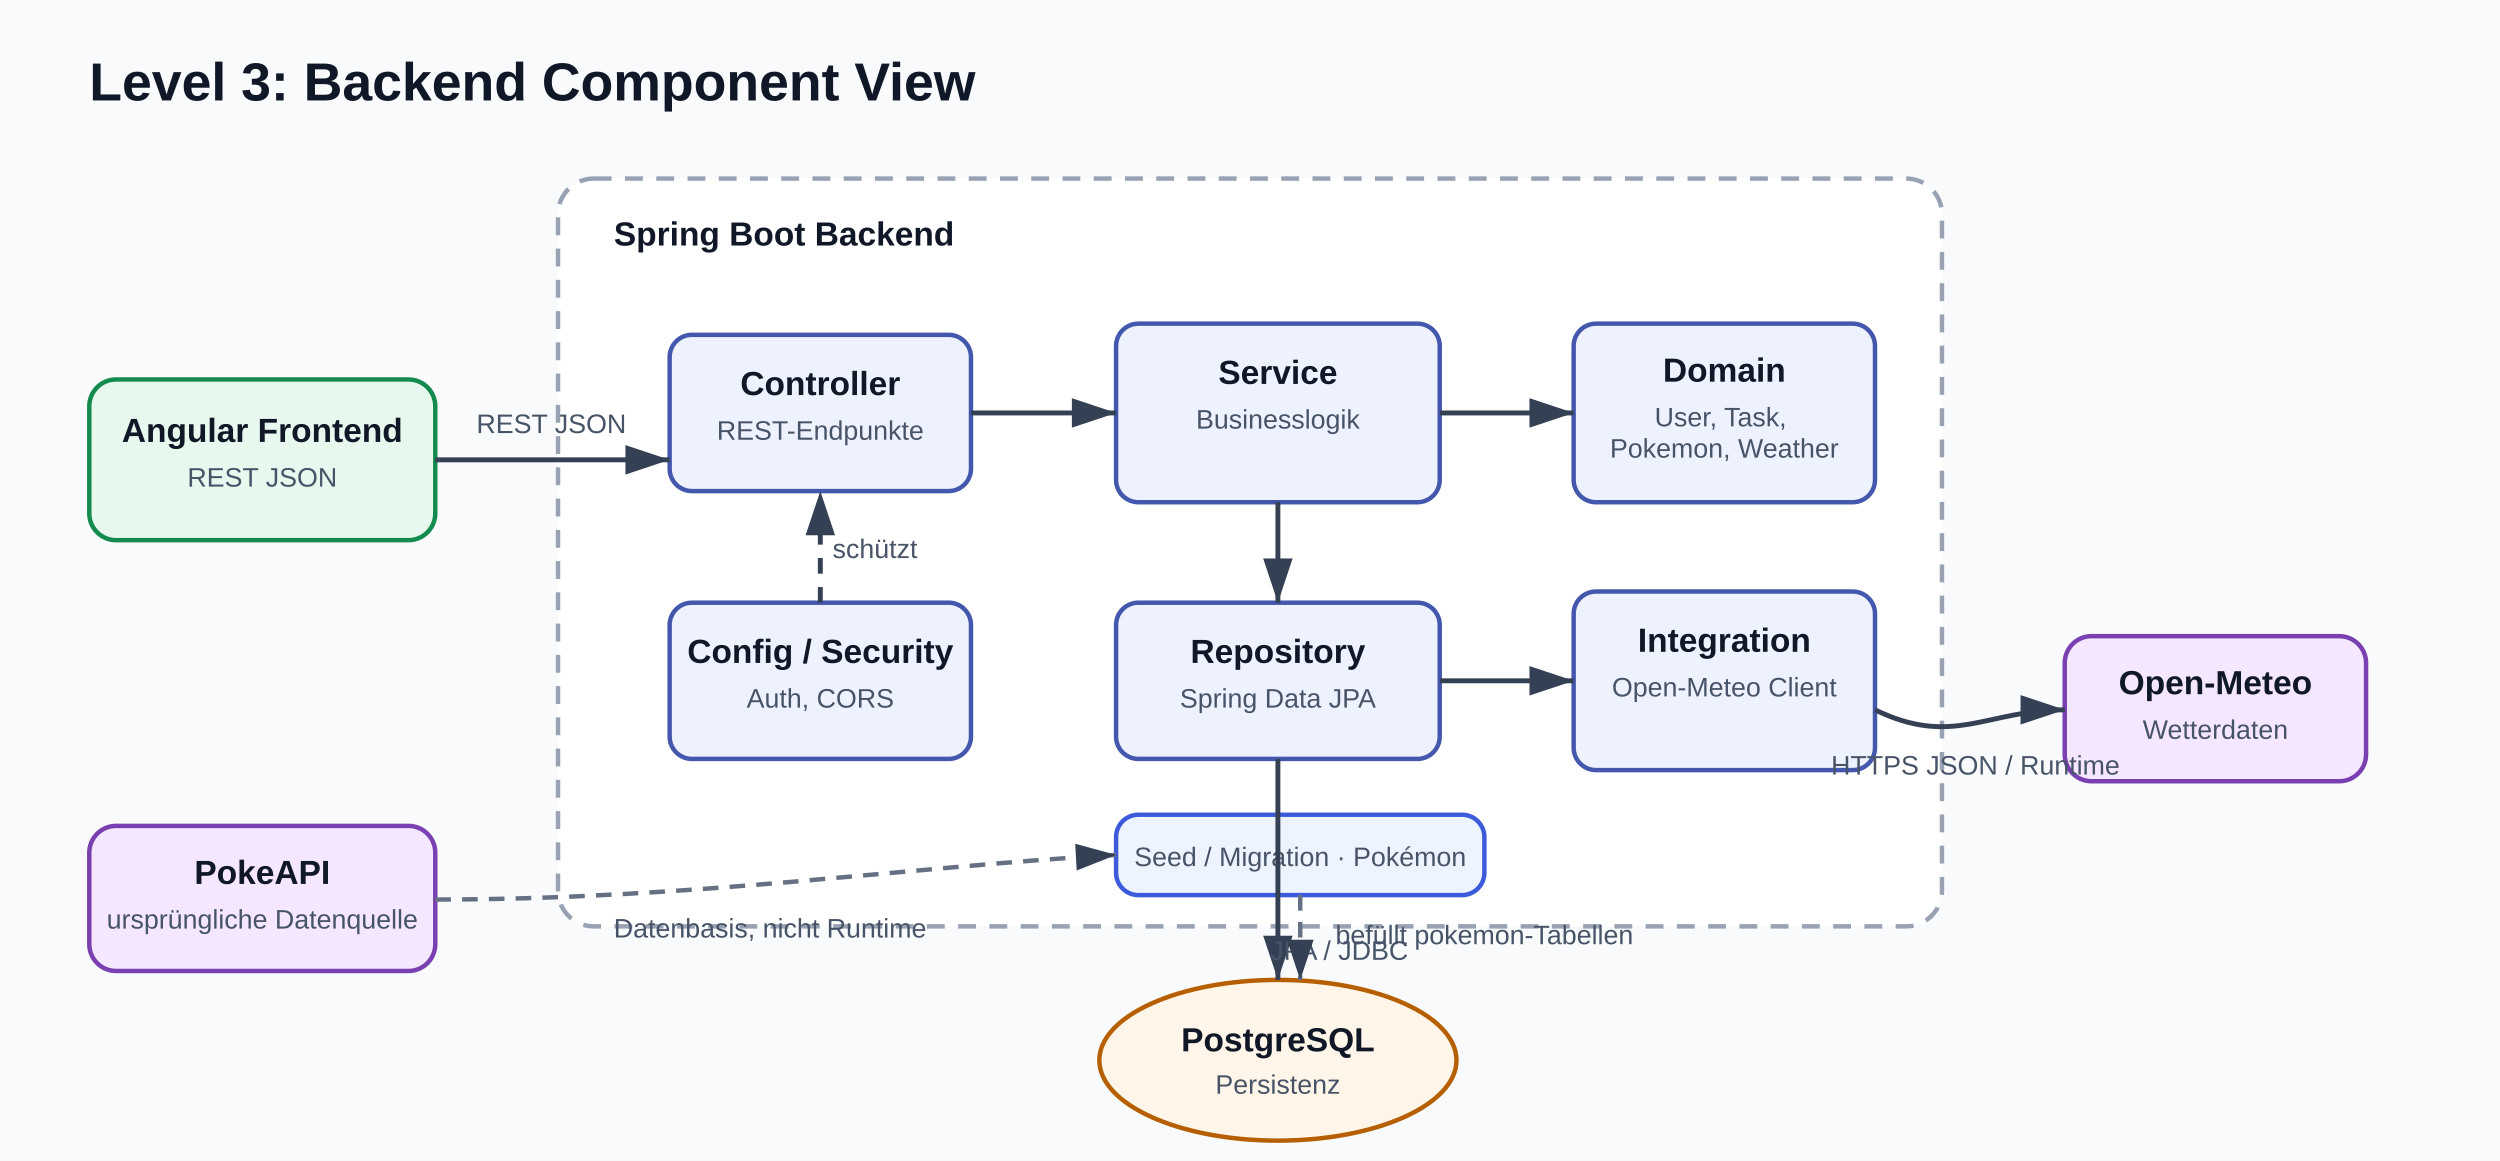
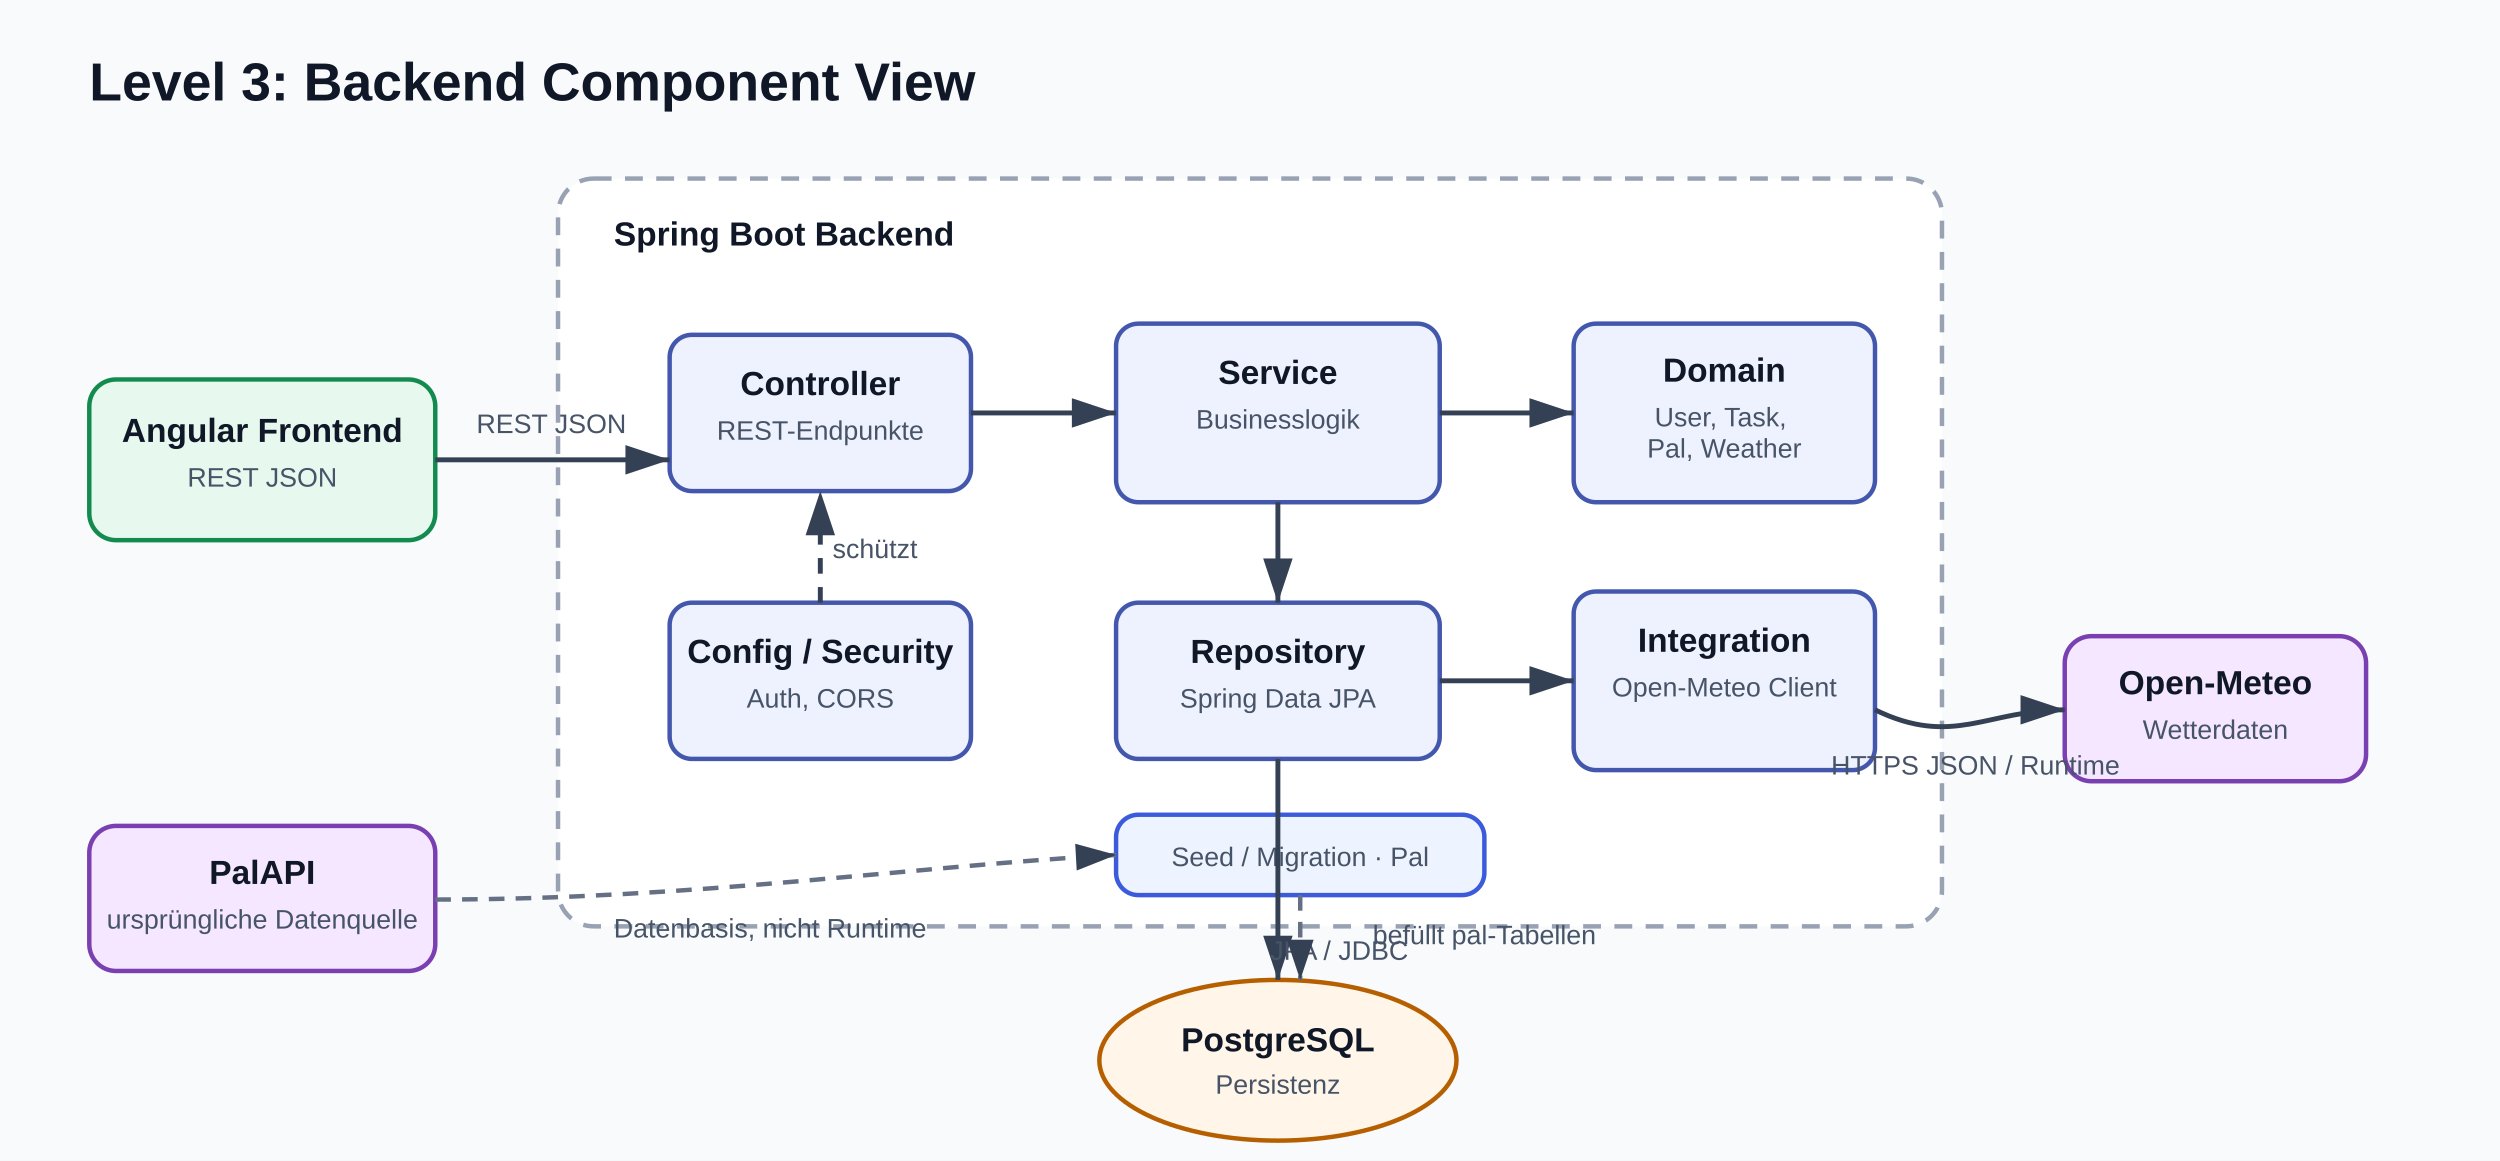
<svg xmlns="http://www.w3.org/2000/svg" width="1120" height="520" viewBox="0 0 1120 520" role="img" aria-labelledby="title desc">
  <defs>
    <marker id="arrow" markerWidth="10" markerHeight="10" refX="9" refY="3" orient="auto" markerUnits="strokeWidth">
      <path d="M0,0 L0,6 L9,3 z" fill="#344054" />
    </marker>
    <style>
      .bg{fill:#f8fafc}
      .group{fill:#fff;stroke:#98a2b3;stroke-width:2;stroke-dasharray:8 6;rx:16}
      .box{fill:#eef2ff;stroke:#4357ad;stroke-width:2;rx:10}
      .seed{fill:#eef4ff;stroke:#3b5bdb;stroke-width:2;rx:10}
      .frontend{fill:#e7f8ef;stroke:#138a4e;stroke-width:2;rx:12}
      .external{fill:#f4e7ff;stroke:#7a3fb0;stroke-width:2;rx:12}
      .db{fill:#fff5e8;stroke:#b65f00;stroke-width:2}
      .title{font:700 24px Arial,sans-serif;fill:#101828}
      .label{font:700 15px Arial,sans-serif;fill:#101828}
      .small{font:12px Arial,sans-serif;fill:#475467}
      .arrow{stroke:#344054;stroke-width:2.2;fill:none;marker-end:url(#arrow)}
      .dash{stroke-dasharray:7 6}
      .seedArrow{stroke:#667085;stroke-width:2;fill:none;stroke-dasharray:7 5;marker-end:url(#arrow)}
    </style>
  </defs>
  <rect class="bg" width="1120" height="520" />
  <text x="40" y="45" class="title">Level 3: Backend Component View</text>
  <rect x="40" y="170" width="155" height="72" class="frontend" />
  <text x="117.5" y="198" text-anchor="middle" class="label">Angular Frontend</text>
  <text x="117.5" y="218" text-anchor="middle" class="small">REST JSON</text>
  <rect x="40" y="370" width="155" height="65" class="external" />
-   <text x="117.5" y="396" text-anchor="middle" class="label">PokeAPI</text>
+   <text x="117.5" y="396" text-anchor="middle" class="label">PalAPI</text>
  <text x="117.5" y="416" text-anchor="middle" class="small">ursprüngliche Datenquelle</text>
  <rect x="250" y="80" width="620" height="335" class="group" />
  <text x="275" y="110" class="label">Spring Boot Backend</text>
  <rect x="300" y="150" width="135" height="70" class="box" />
  <text x="367.5" y="177" text-anchor="middle" class="label">Controller</text>
  <text x="367.5" y="197" text-anchor="middle" class="small">REST-Endpunkte</text>
  <rect x="500" y="145" width="145" height="80" class="box" />
  <text x="572.5" y="172" text-anchor="middle" class="label">Service</text>
  <text x="572.5" y="192" text-anchor="middle" class="small">Businesslogik</text>
  <rect x="705" y="145" width="135" height="80" class="box" />
  <text x="772.5" y="171" text-anchor="middle" class="label">Domain</text>
  <text x="772.5" y="191" text-anchor="middle" class="small">
    <tspan x="772.5" dy="0">User, Task,</tspan>
-     <tspan x="772.5" dy="14">Pokemon, Weather</tspan>
+     <tspan x="772.5" dy="14">Pal, Weather</tspan>
  </text>
  <rect x="300" y="270" width="135" height="70" class="box" />
  <text x="367.5" y="297" text-anchor="middle" class="label">Config / Security</text>
  <text x="367.5" y="317" text-anchor="middle" class="small">Auth, CORS</text>
  <rect x="500" y="270" width="145" height="70" class="box" />
  <text x="572.5" y="297" text-anchor="middle" class="label">Repository</text>
  <text x="572.5" y="317" text-anchor="middle" class="small">Spring Data JPA</text>
  <rect x="705" y="265" width="135" height="80" class="box" />
  <text x="772.5" y="292" text-anchor="middle" class="label">Integration</text>
  <text x="772.5" y="312" text-anchor="middle" class="small">Open-Meteo Client</text>
  <rect x="500" y="365" width="165" height="36" class="seed" />
-   <text x="582.5" y="388" text-anchor="middle" class="small">Seed / Migration · Pokémon</text>
+   <text x="582.5" y="388" text-anchor="middle" class="small">Seed / Migration · Pal</text>
  <ellipse cx="572.5" cy="475" rx="80" ry="36" class="db" />
  <text x="572.5" y="471" text-anchor="middle" class="label">PostgreSQL</text>
  <text x="572.5" y="490" text-anchor="middle" class="small">Persistenz</text>
  <rect x="925" y="285" width="135" height="65" class="external" />
  <text x="992.5" y="311" text-anchor="middle" class="label">Open-Meteo</text>
  <text x="992.5" y="331" text-anchor="middle" class="small">Wetterdaten</text>
  <path d="M195 206 H300" class="arrow" />
  <text x="247" y="194" text-anchor="middle" class="small">REST JSON</text>
  <path d="M435 185 H500" class="arrow" />
  <path d="M645 185 H705" class="arrow" />
  <path d="M367.5 270 V220" class="arrow dash" />
  <text x="392" y="250" text-anchor="middle" class="small">schützt</text>
  <path d="M572.5 225 V270" class="arrow" />
  <path d="M645 305 H705" class="arrow" />
  <path d="M572.5 340 V439" class="arrow" />
  <text x="600" y="430" text-anchor="middle" class="small">JPA / JDBC</text>
  <path d="M840 318 C875 335,890 318,925 318" class="arrow" />
  <text x="885" y="347" text-anchor="middle" class="small">HTTPS JSON / Runtime</text>
  <path d="M195 403 C310 403,410 388,500 383" class="seedArrow" />
  <text x="345" y="420" text-anchor="middle" class="small">Datenbasis, nicht Runtime</text>
  <path d="M582.5 401 V439" class="seedArrow" />
-   <text x="665" y="423" text-anchor="middle" class="small">befüllt pokemon-Tabellen</text>
+   <text x="665" y="423" text-anchor="middle" class="small">befüllt pal-Tabellen</text>
</svg>
